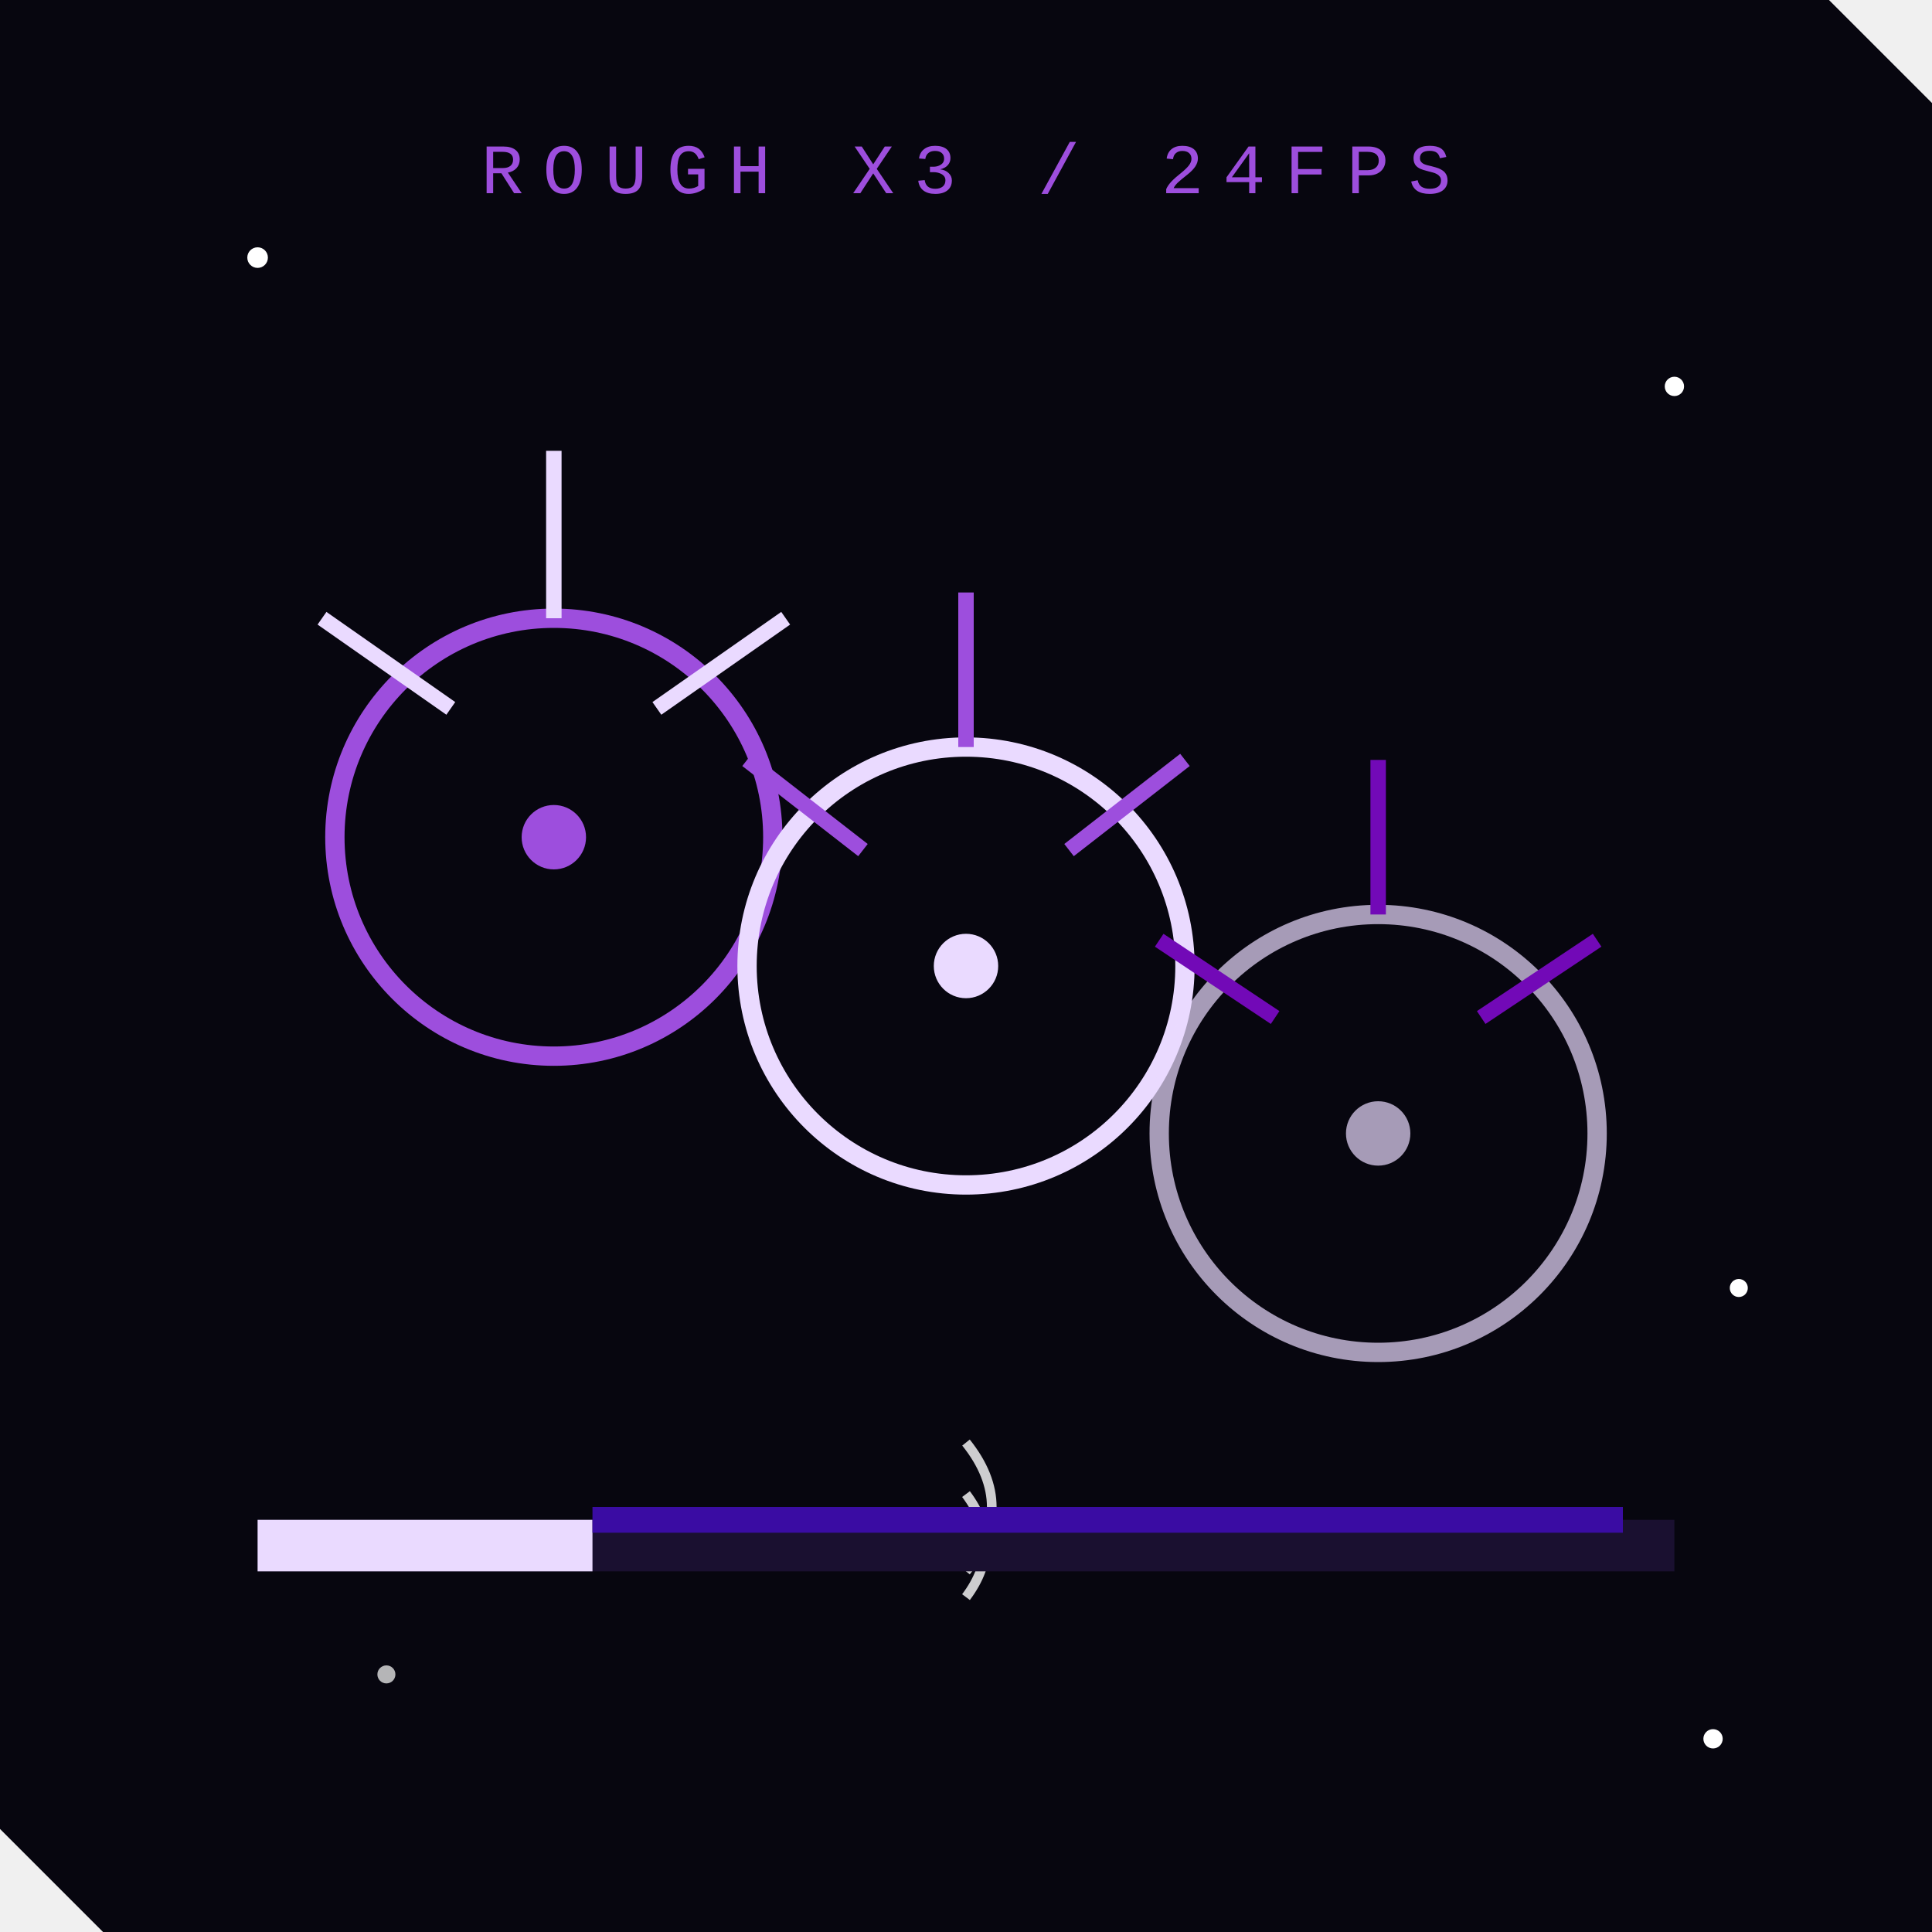
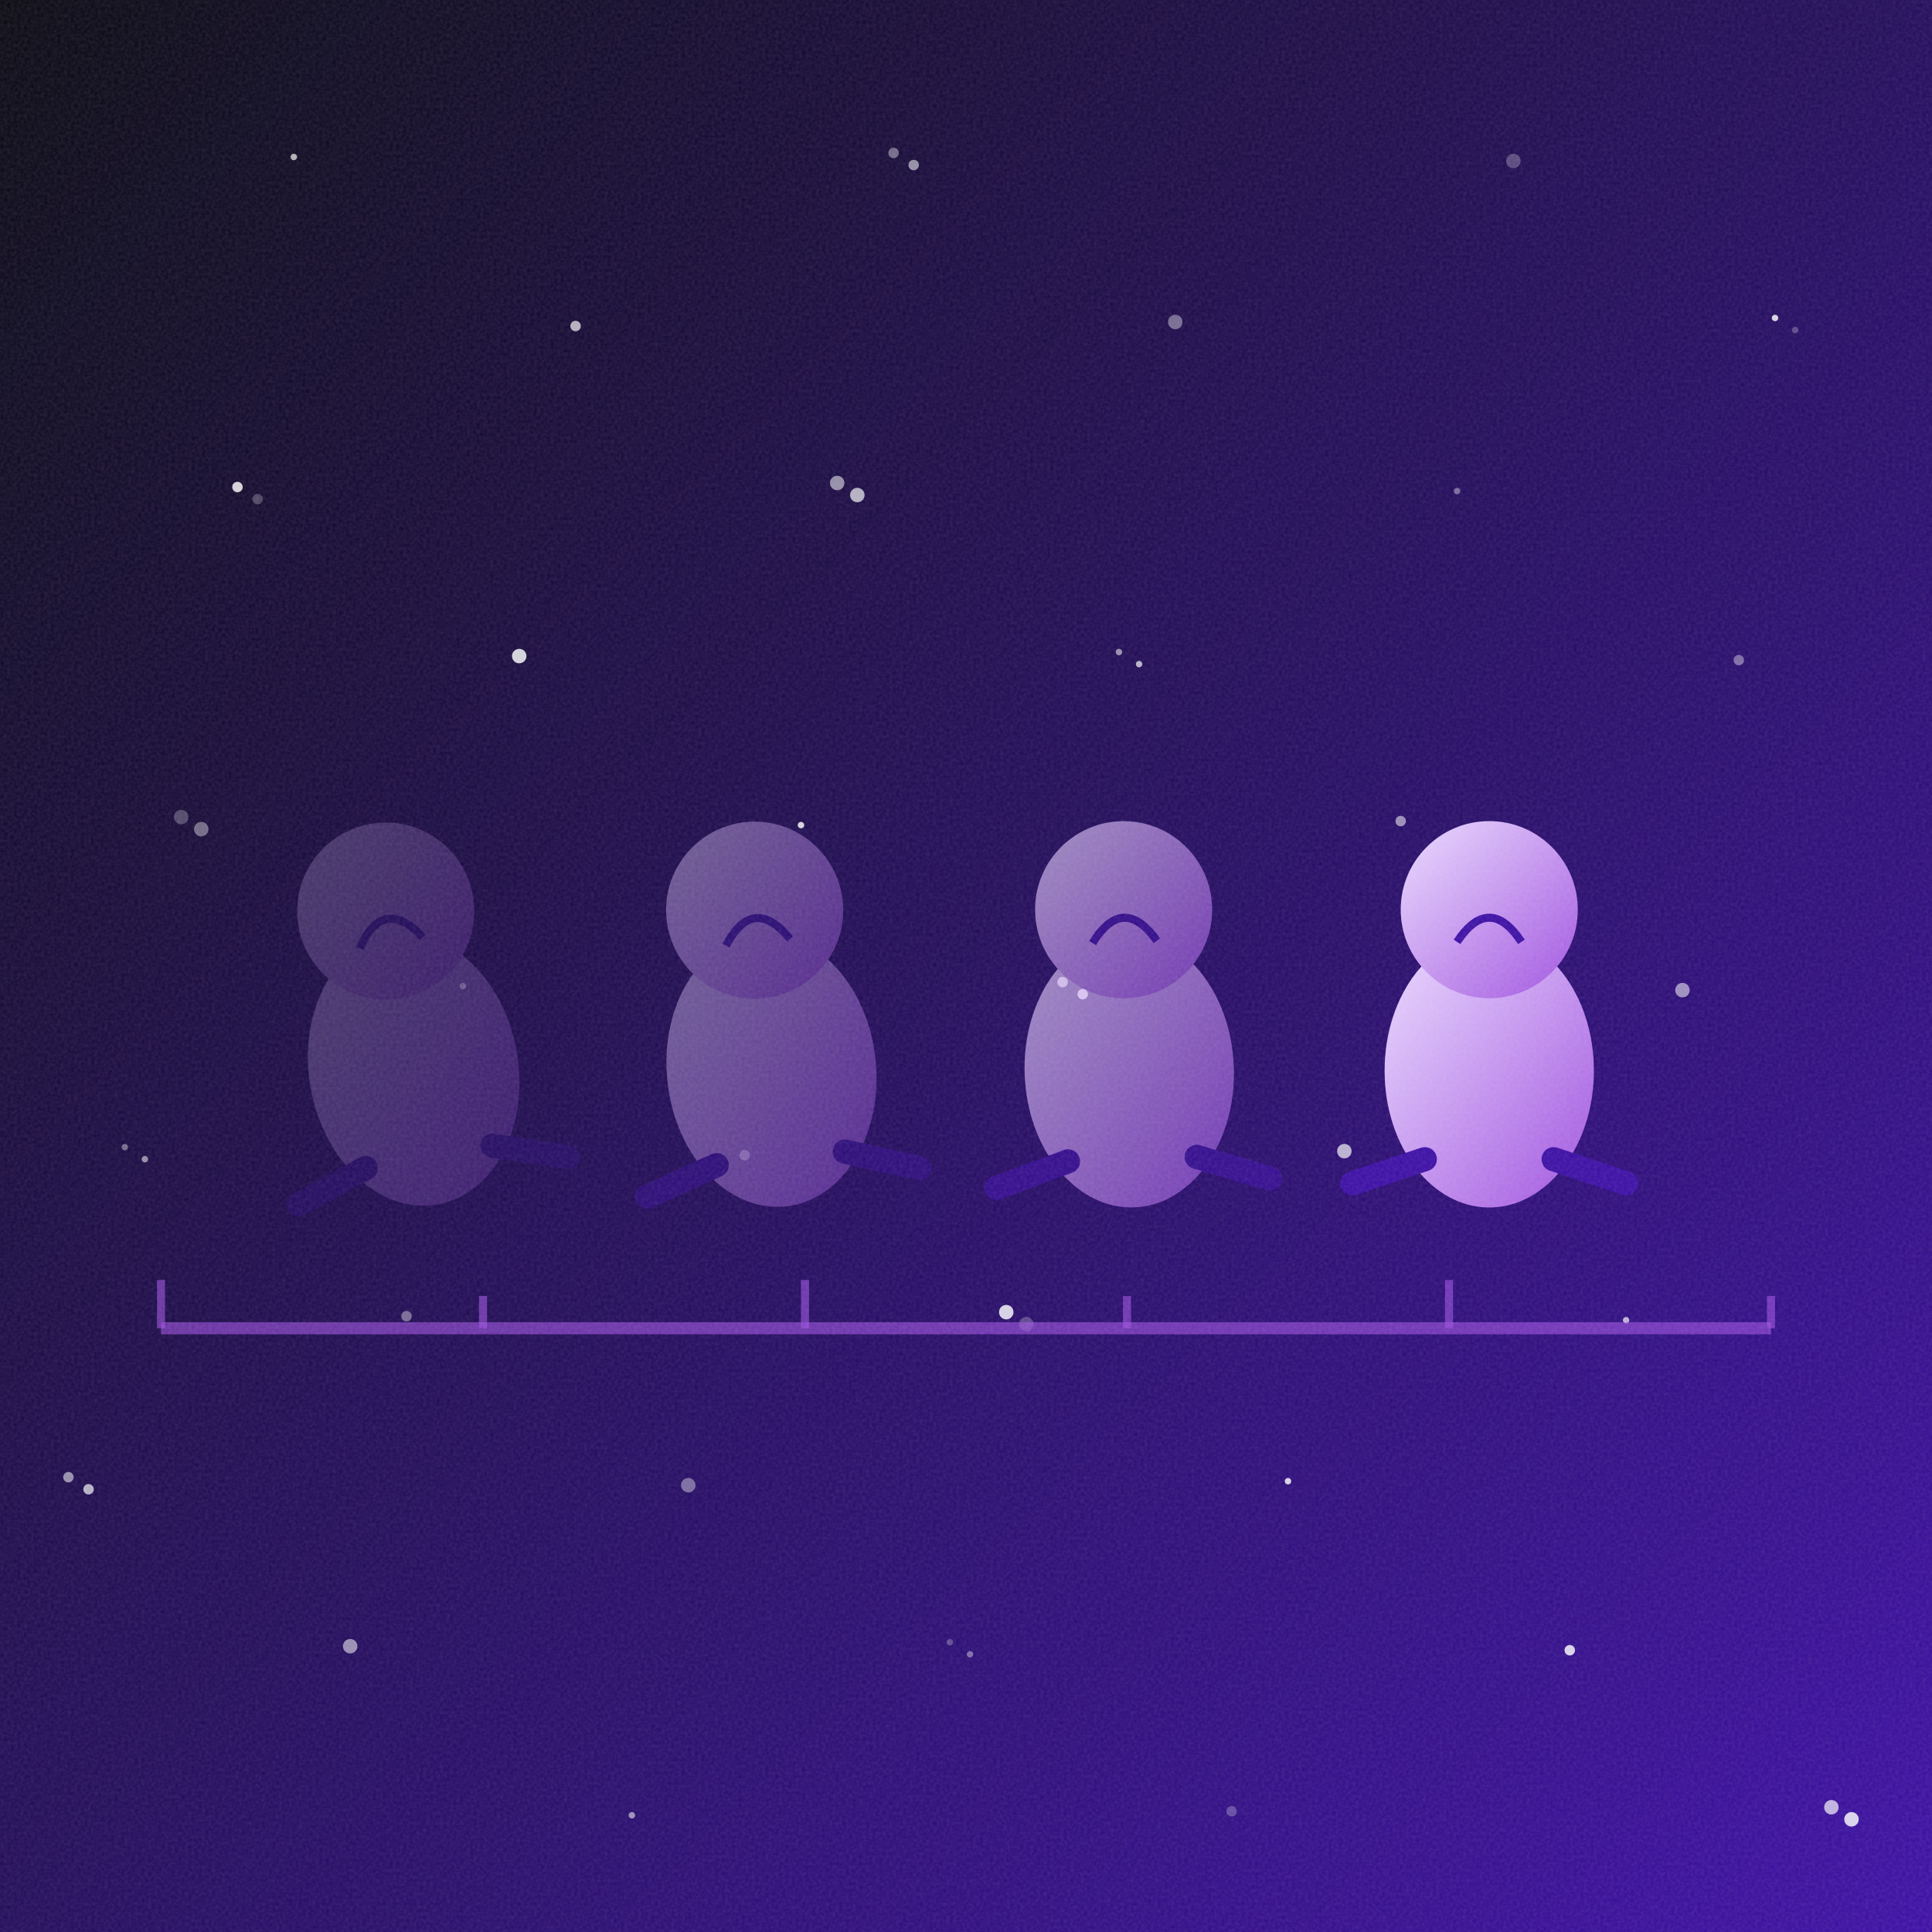
- <svg xmlns="http://www.w3.org/2000/svg" width="300" height="300" viewBox="0 0 300 300">
+ <svg xmlns="http://www.w3.org/2000/svg" viewBox="0 0 480 480" renderer-info="lunnie-artwork">
  <defs>
-     <clipPath id="c">
-       <polygon points="0,0 284,0 300,16 300,300 16,300 0,284" />
-     </clipPath>
+     <linearGradient id="bg6" x1="0" y1="0" x2="1" y2="1">
+       <stop offset="0" stop-color="#07060f" />
+       <stop offset="1" stop-color="#3a0ca3" />
+     </linearGradient>
+     <linearGradient id="ghost6" x1="0" y1="0" x2="1" y2="1">
+       <stop offset="0" stop-color="#eadaff" />
+       <stop offset="1" stop-color="#9d4edd" />
+     </linearGradient>
+     <filter id="g6" x="0" y="0" width="100%" height="100%">
+       <feTurbulence type="fractalNoise" baseFrequency="1.2" numOctaves="2" stitchTiles="stitch" />
+       <feColorMatrix type="matrix" values="0 0 0 0 1  0 0 0 0 1  0 0 0 0 1  0 0 0 0.12 0" />
+     </filter>
  </defs>
-   <g clip-path="url(#c)">
-     <rect width="300" height="300" fill="#07060f" />
-     <circle cx="40" cy="40" r="1.6" fill="#fff" />
-     <circle cx="260" cy="60" r="1.5" fill="#fff" />
-     <circle cx="270" cy="200" r="1.4" fill="#fff" />
-     <circle cx="60" cy="260" r="1.4" fill="#fff" opacity="0.7" />
-     <text x="150" y="30" text-anchor="middle" font-family="Courier New" font-size="11" letter-spacing="3" fill="#9d4edd">ROUGH X3 / 24FPS</text>
-     <circle cx="86" cy="130" r="34" fill="none" stroke="#9d4edd" stroke-width="3" />
-     <circle cx="86" cy="130" r="5" fill="#9d4edd" />
-     <path d="M86 96 L86 70 M70 110 L50 96 M102 110 L122 96" stroke="#eadaff" stroke-width="2.4" />
-     <circle cx="150" cy="150" r="34" fill="none" stroke="#eadaff" stroke-width="3" />
-     <circle cx="150" cy="150" r="5" fill="#eadaff" />
-     <path d="M150 116 L150 92 M134 132 L116 118 M166 132 L184 118" stroke="#9d4edd" stroke-width="2.4" />
-     <circle cx="214" cy="176" r="34" fill="none" stroke="#eadaff" stroke-width="3" opacity="0.7" />
-     <circle cx="214" cy="176" r="5" fill="#eadaff" opacity="0.7" />
-     <path d="M214 142 L214 118 M198 158 L180 146 M230 158 L248 146" stroke="#7209b7" stroke-width="2.4" />
-     <g stroke="#ffffff" stroke-width="1.5" fill="none" opacity="0.8">
-       <path d="M150 248 q6 -8 0 -16 M150 244 q8 -10 0 -20" />
-     </g>
-     <rect x="40" y="236" width="220" height="8" fill="#1a1030" />
-     <rect x="40" y="236" width="52" height="8" fill="#eadaff" />
-     <rect x="92" y="234" width="160" height="4" fill="#3a0ca3" />
-     <circle cx="266" cy="270" r="1.5" fill="#fff" />
+   <rect width="480" height="480" fill="url(#bg6)" />
+   <circle cx="208" cy="120" r="1.8" fill="#ffffff" opacity="0.53" />
+   <circle cx="441" cy="79" r="0.8" fill="#ffffff" opacity="0.81" />
+   <circle cx="222" cy="38" r="1.3" fill="#ffffff" opacity="0.39" />
+   <circle cx="455" cy="449" r="1.8" fill="#ffffff" opacity="0.67" />
+   <circle cx="236" cy="408" r="0.8" fill="#ffffff" opacity="0.25" />
+   <circle cx="17" cy="367" r="1.3" fill="#ffffff" opacity="0.53" />
+   <circle cx="250" cy="326" r="1.8" fill="#ffffff" opacity="0.81" />
+   <circle cx="31" cy="285" r="0.8" fill="#ffffff" opacity="0.39" />
+   <circle cx="264" cy="244" r="1.3" fill="#ffffff" opacity="0.67" />
+   <circle cx="45" cy="203" r="1.8" fill="#ffffff" opacity="0.25" />
+   <circle cx="278" cy="162" r="0.8" fill="#ffffff" opacity="0.53" />
+   <circle cx="59" cy="121" r="1.3" fill="#ffffff" opacity="0.81" />
+   <circle cx="292" cy="80" r="1.8" fill="#ffffff" opacity="0.39" />
+   <circle cx="73" cy="39" r="0.8" fill="#ffffff" opacity="0.67" />
+   <circle cx="306" cy="450" r="1.3" fill="#ffffff" opacity="0.25" />
+   <circle cx="87" cy="409" r="1.8" fill="#ffffff" opacity="0.53" />
+   <circle cx="320" cy="368" r="0.8" fill="#ffffff" opacity="0.81" />
+   <circle cx="101" cy="327" r="1.3" fill="#ffffff" opacity="0.39" />
+   <circle cx="334" cy="286" r="1.8" fill="#ffffff" opacity="0.67" />
+   <circle cx="115" cy="245" r="0.8" fill="#ffffff" opacity="0.25" />
+   <circle cx="348" cy="204" r="1.3" fill="#ffffff" opacity="0.53" />
+   <circle cx="129" cy="163" r="1.8" fill="#ffffff" opacity="0.81" />
+   <circle cx="362" cy="122" r="0.8" fill="#ffffff" opacity="0.39" />
+   <circle cx="143" cy="81" r="1.3" fill="#ffffff" opacity="0.67" />
+   <circle cx="376" cy="40" r="1.8" fill="#ffffff" opacity="0.25" />
+   <circle cx="157" cy="451" r="0.8" fill="#ffffff" opacity="0.53" />
+   <circle cx="390" cy="410" r="1.3" fill="#ffffff" opacity="0.81" />
+   <circle cx="171" cy="369" r="1.8" fill="#ffffff" opacity="0.39" />
+   <circle cx="404" cy="328" r="0.8" fill="#ffffff" opacity="0.67" />
+   <circle cx="185" cy="287" r="1.3" fill="#ffffff" opacity="0.25" />
+   <circle cx="418" cy="246" r="1.8" fill="#ffffff" opacity="0.53" />
+   <circle cx="199" cy="205" r="0.8" fill="#ffffff" opacity="0.81" />
+   <circle cx="432" cy="164" r="1.3" fill="#ffffff" opacity="0.39" />
+   <circle cx="213" cy="123" r="1.8" fill="#ffffff" opacity="0.67" />
+   <circle cx="446" cy="82" r="0.8" fill="#ffffff" opacity="0.25" />
+   <circle cx="227" cy="41" r="1.3" fill="#ffffff" opacity="0.53" />
+   <circle cx="460" cy="452" r="1.8" fill="#ffffff" opacity="0.81" />
+   <circle cx="241" cy="411" r="0.8" fill="#ffffff" opacity="0.39" />
+   <circle cx="22" cy="370" r="1.3" fill="#ffffff" opacity="0.67" />
+   <circle cx="255" cy="329" r="1.8" fill="#ffffff" opacity="0.25" />
+   <circle cx="36" cy="288" r="0.8" fill="#ffffff" opacity="0.53" />
+   <circle cx="269" cy="247" r="1.3" fill="#ffffff" opacity="0.81" />
+   <circle cx="50" cy="206" r="1.8" fill="#ffffff" opacity="0.39" />
+   <circle cx="283" cy="165" r="0.8" fill="#ffffff" opacity="0.67" />
+   <circle cx="64" cy="124" r="1.3" fill="#ffffff" opacity="0.25" />
+   <path d="M40 330 H440" stroke="#9d4edd" stroke-width="3" opacity="0.6" />
+   <path d="M40 330 L40 318 M120 330 L120 322 M200 330 L200 318 M280 330 L280 322 M360 330 L360 318 M440 330 L440 322" stroke="#9d4edd" stroke-width="2" opacity="0.6" />
+   <g transform="translate(100 250) rotate(-10 0 0)" opacity="0.22">
+     <ellipse cx="0" cy="16" rx="26" ry="34" fill="url(#ghost6)" />
+     <circle cx="0" cy="-24" r="22" fill="url(#ghost6)" />
+     <path d="M-8 -16 Q0 -28 8 -16" fill="none" stroke="#3a0ca3" stroke-width="2" />
+     <path d="M-34 44 L-16 38 M34 44 L16 38" stroke="#3a0ca3" stroke-width="6" stroke-linecap="round" />
  </g>
+   <g transform="translate(190 250) rotate(-6 0 0)" opacity="0.4">
+     <ellipse cx="0" cy="16" rx="26" ry="34" fill="url(#ghost6)" />
+     <circle cx="0" cy="-24" r="22" fill="url(#ghost6)" />
+     <path d="M-8 -16 Q0 -28 8 -16" fill="none" stroke="#3a0ca3" stroke-width="2" />
+     <path d="M-34 44 L-16 38 M34 44 L16 38" stroke="#3a0ca3" stroke-width="6" stroke-linecap="round" />
+   </g>
+   <g transform="translate(280 250) rotate(-2 0 0)" opacity="0.62">
+     <ellipse cx="0" cy="16" rx="26" ry="34" fill="url(#ghost6)" />
+     <circle cx="0" cy="-24" r="22" fill="url(#ghost6)" />
+     <path d="M-8 -16 Q0 -28 8 -16" fill="none" stroke="#3a0ca3" stroke-width="2" />
+     <path d="M-34 44 L-16 38 M34 44 L16 38" stroke="#3a0ca3" stroke-width="6" stroke-linecap="round" />
+   </g>
+   <g transform="translate(370 250) rotate(0 0 0)" opacity="1">
+     <ellipse cx="0" cy="16" rx="26" ry="34" fill="url(#ghost6)" />
+     <circle cx="0" cy="-24" r="22" fill="url(#ghost6)" />
+     <path d="M-8 -16 Q0 -28 8 -16" fill="none" stroke="#3a0ca3" stroke-width="2" />
+     <path d="M-34 44 L-16 38 M34 44 L16 38" stroke="#3a0ca3" stroke-width="6" stroke-linecap="round" />
+   </g>
+   <rect width="480" height="480" fill="#fff" filter="url(#g6)" />
</svg>
